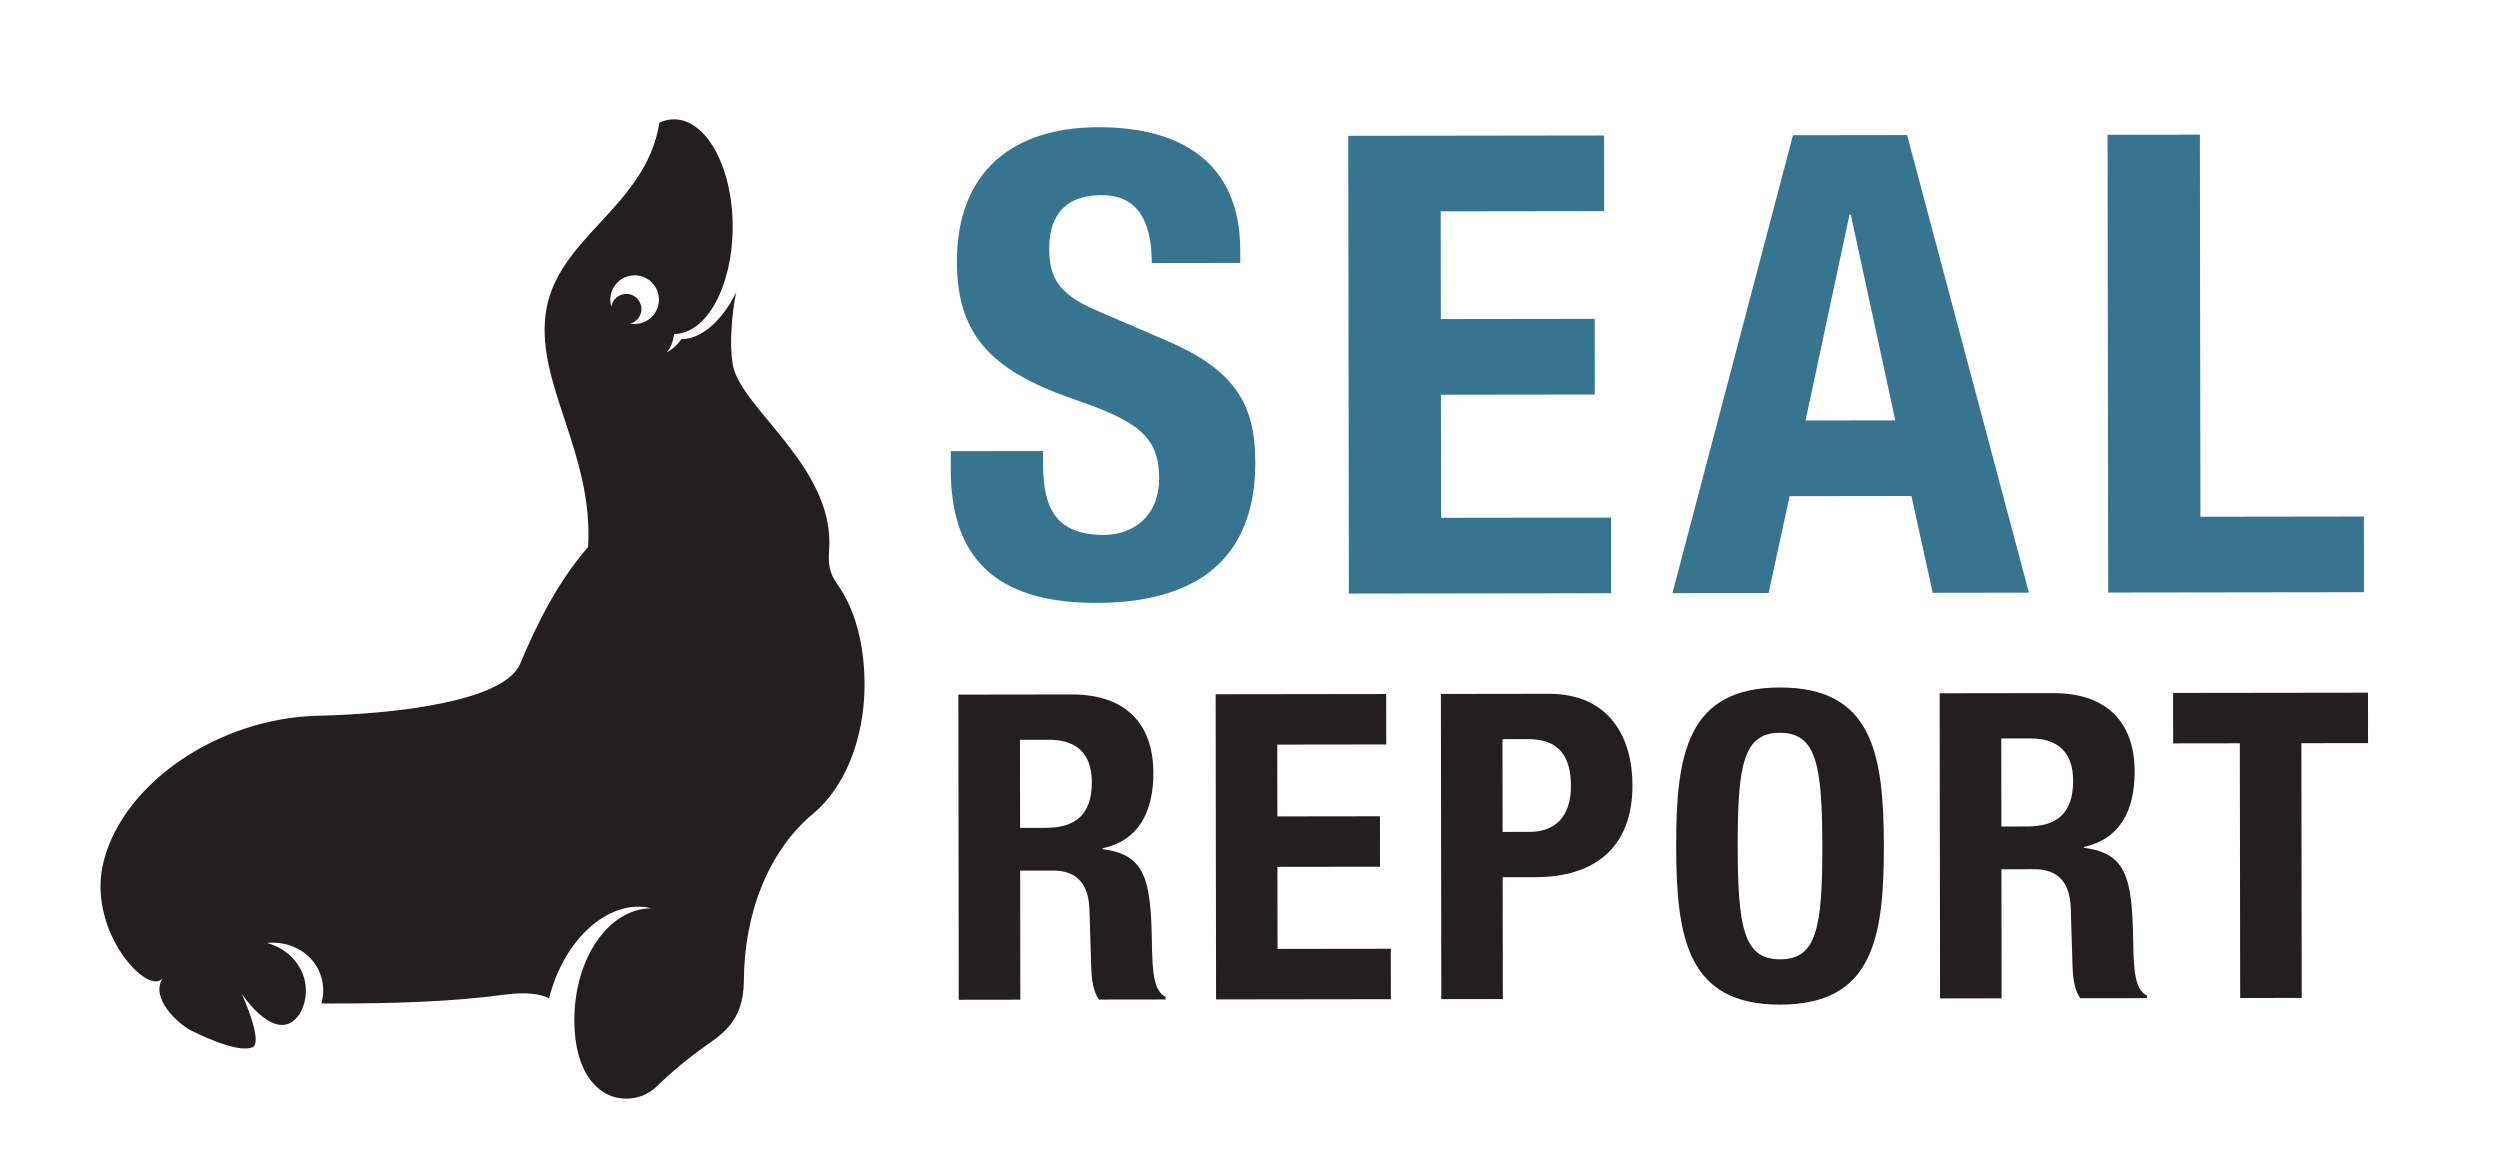
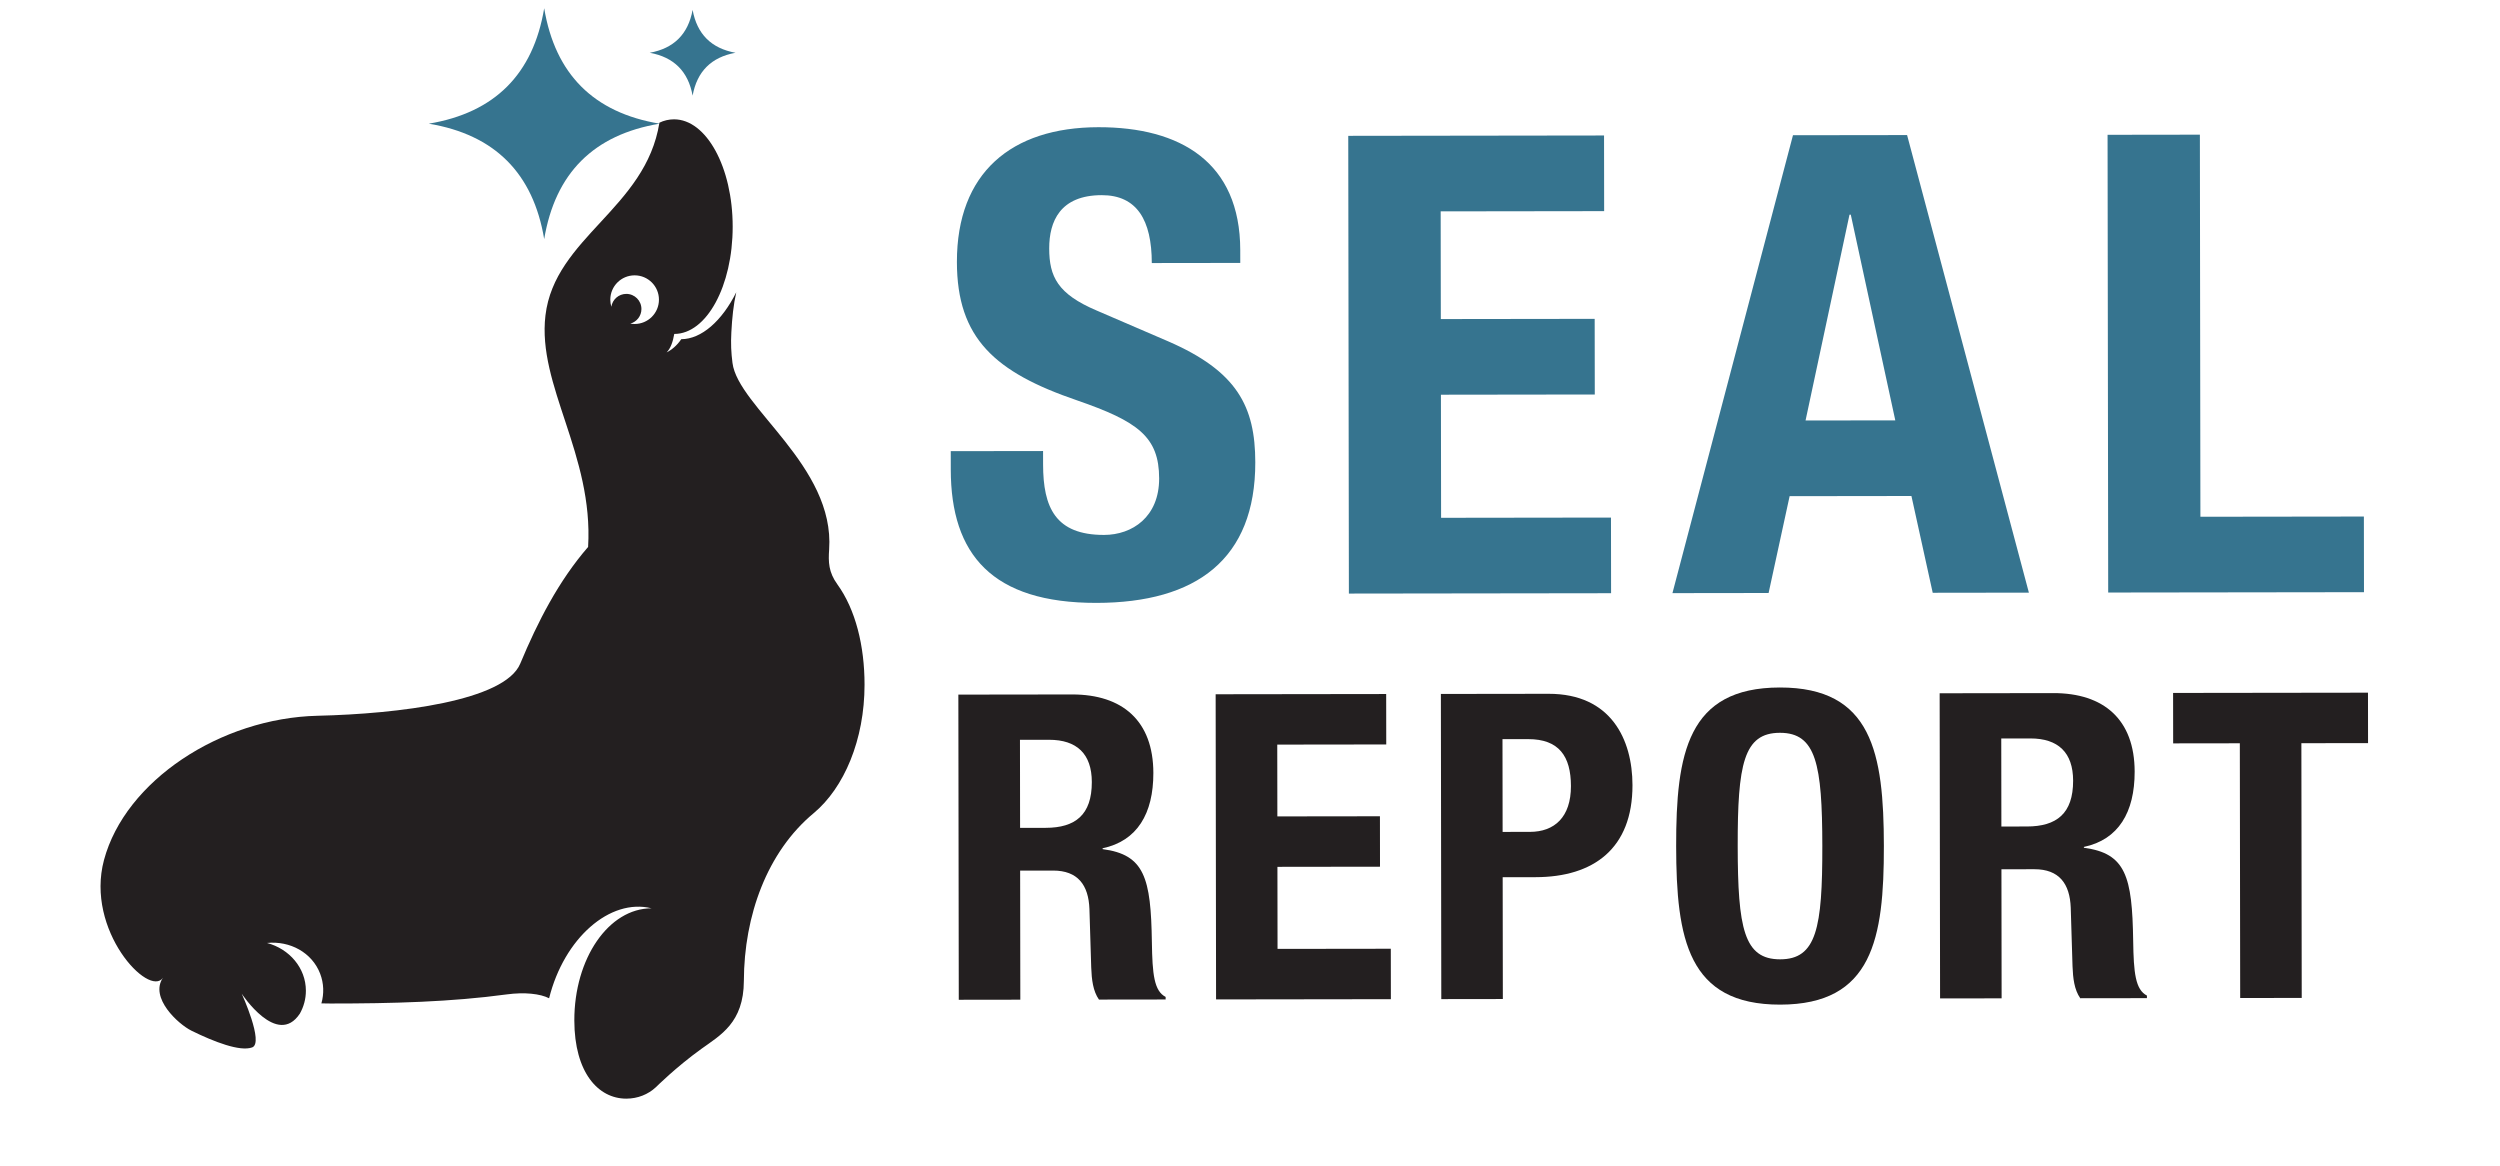
<svg xmlns="http://www.w3.org/2000/svg" version="1.1" id="svg2" xml:space="preserve" width="1516" height="706.667" viewBox="0 0 1516 706.667">
  <defs id="defs6">
    <clipPath clipPathUnits="userSpaceOnUse" id="clipPath18">
      <path d="M 0,530 H 1137 V 0 H 0 Z" id="path16" />
    </clipPath>
  </defs>
  <g id="g10" transform="matrix(1.333333,0,0,-1.333333,0,706.6667)">
    <g id="g12">
      <g id="g14" clip-path="url(#clipPath18)">
        <g id="g20" transform="translate(277.5669,393.7109)">
          <path d="m 0,0 c 0,6.111 4.952,11.063 11.063,11.063 6.108,0 11.06,-4.952 11.06,-11.063 0,-6.108 -4.952,-11.061 -11.06,-11.061 -0.668,0 -1.325,0.059 -1.96,0.171 2.915,0.802 5.053,3.47 5.053,6.638 0,3.8 -3.078,6.879 -6.876,6.879 C 3.829,2.627 0.975,0.089 0.475,-3.221 0.163,-2.2 0,-1.121 0,0 m -127.291,-320.109 c -1.36,0 -2.741,0.03 -4.105,0.061 1.233,4.375 1.137,9.069 -0.571,13.516 -3.681,9.593 -13.708,15.033 -24.166,13.961 10.211,-2.711 17.682,-11.41 17.682,-21.726 0,-3.766 -0.995,-7.316 -2.757,-10.438 -10.315,-15.502 -26.429,9.098 -26.429,9.098 0,0 10.244,-22.44 4.744,-24.44 -5.5,-2 -17.25,2.5 -27.625,7.625 -5.985,2.957 -19.125,14.969 -12.937,24.062 -6.266,-9.209 -35.412,21.475 -26.815,53.557 9.629,35.936 52.942,64.569 97.218,65.598 36.689,0.849 85.033,6.764 92.084,23.683 7.98,19.14 17.506,37.695 30.874,53.09 2.485,42.052 -23.187,73.429 -19.402,105.289 4.217,35.474 45.616,48.659 51.829,87.661 2.034,1 4.352,1.529 6.649,1.529 14.732,0 26.675,-21.856 26.675,-48.817 0,-26.961 -11.842,-48.789 -26.572,-48.789 -0.593,-3.584 -1.716,-6.675 -3.47,-8.38 2.107,0.99 4.695,3.078 6.663,5.996 9.174,0.015 18.53,8.327 25.003,21.325 -1.266,-5.601 -1.888,-11.684 -2.228,-18.129 -0.282,-5.379 -0.1,-9.111 0.508,-13.973 2.509,-20.059 46.608,-46.888 43.963,-84.891 -0.392,-5.642 -0.27,-10.285 3.715,-15.791 8.326,-11.5 12.388,-28.031 12.388,-45.69 0,-24.982 -9.273,-46.892 -23.165,-58.442 -21.169,-17.604 -31.617,-46.561 -31.72,-76.236 -0.066,-19.094 -10.695,-24.72 -19.377,-30.971 -11.525,-8.301 -20.59,-17.355 -20.59,-17.355 -3.54,-3.313 -8.285,-5.251 -13.515,-5.251 -12.777,0 -23.579,11.883 -23.622,35.54 -0.052,28.228 15.634,51.028 35.119,51.028 -18.885,4.707 -39.786,-13.573 -46.591,-40.917 -4.033,2.088 -11.232,2.849 -19.263,1.762 -25.363,-3.441 -51.836,-4.145 -80.194,-4.145" style="fill:#231f20;fill-opacity:1;fill-rule:evenodd;stroke:none" id="path22" />
        </g>
        <g id="g24" transform="translate(474.3892,324.8711)">
          <path d="m 0,0 0.009,-6.123 c 0.026,-19.535 5.583,-32.065 27.742,-32.034 12.83,0.018 25.063,8.198 25.04,25.692 -0.027,18.952 -9.658,25.936 -37.37,35.52 -37.338,12.777 -54.561,28.207 -54.609,62.903 -0.055,40.527 24.7,61.263 64.353,61.317 37.319,0.051 64.458,-15.948 64.512,-55.892 L 89.685,85.551 49.449,85.496 C 49.422,105.031 42.701,116.393 26.665,116.371 7.713,116.345 2.772,104.384 2.79,92.138 2.807,79.31 6.608,71.442 24.404,63.886 L 56.787,49.936 C 88.294,36.275 96.481,20.25 96.516,-5.116 96.576,-49.142 69.779,-69.005 24.294,-69.068 -23.23,-69.133 -41.921,-47 -41.974,-8.513 l -0.011,8.455 z" style="fill:#36748f;fill-opacity:1;fill-rule:nonzero;stroke:none" id="path26" />
        </g>
        <g id="g28" transform="translate(729.5205,468.3794)">
          <path d="m 0,0 0.047,-34.405 -74.35,-0.102 0.068,-48.982 69.975,0.096 0.048,-34.405 -69.976,-0.096 0.077,-55.981 77.264,0.106 0.048,-34.404 -119.25,-0.164 -0.286,208.177 z" style="fill:#36748f;fill-opacity:1;fill-rule:nonzero;stroke:none" id="path30" />
        </g>
        <g id="g32" transform="translate(821.1631,338.7588)">
          <path d="M 0,0 40.819,0.056 20.573,93.621 19.99,93.62 Z m -5.718,129.738 51.899,0.072 55.392,-208.102 -43.735,-0.06 -9.682,44.013 -55.397,-0.076 -9.562,-44.04 -43.734,-0.059 z" style="fill:#36748f;fill-opacity:1;fill-rule:nonzero;stroke:none" id="path34" />
        </g>
        <g id="g36" transform="translate(958.8076,260.5161)">
          <path d="m 0,0 -0.286,208.177 41.985,0.058 0.239,-173.773 74.349,0.102 0.048,-34.404 z" style="fill:#36748f;fill-opacity:1;fill-rule:nonzero;stroke:none" id="path38" />
        </g>
        <g id="g40" transform="translate(463.9346,153.4834)">
          <path d="M 0,0 11.663,0.017 C 25.075,0.035 32.648,5.876 32.628,20.844 32.61,33.673 25.798,40.079 13.163,40.062 L -0.055,40.043 Z m -28.074,60.608 51.705,0.072 c 22.937,0.031 36.95,-12 36.982,-35.715 C 60.639,6.498 53.269,-5.953 37.528,-9.278 l 0.001,-0.389 c 19.053,-2.501 21.983,-12.994 22.412,-42.346 0.215,-14.577 1.002,-22.157 6.254,-24.872 l 0.002,-1.166 -30.324,-0.041 c -2.727,3.884 -3.316,9.131 -3.519,14.574 l -0.814,26.629 c -0.403,10.885 -5.271,17.487 -16.546,17.471 l -14.968,-0.02 0.081,-58.704 -27.991,-0.038 z" style="fill:#231f20;fill-opacity:1;fill-rule:nonzero;stroke:none" id="path42" />
        </g>
        <g id="g44" transform="translate(630.4355,214.3584)">
          <path d="m 0,0 0.031,-22.937 -49.567,-0.067 0.045,-32.656 46.651,0.063 0.031,-22.936 -46.651,-0.064 0.051,-37.321 51.512,0.07 0.032,-22.937 -79.503,-0.11 -0.191,138.789 z" style="fill:#231f20;fill-opacity:1;fill-rule:nonzero;stroke:none" id="path46" />
        </g>
        <g id="g48" transform="translate(683.3896,151.6465)">
          <path d="M 0,0 12.44,0.017 C 23.521,0.032 31.093,6.651 31.073,20.841 31.055,34.448 25.601,42.217 11.605,42.197 L -0.058,42.182 Z m -28.077,62.746 48.984,0.067 c 28.38,0.04 38.127,-20.746 38.156,-41.544 0.04,-28.768 -17.631,-41.817 -44.067,-41.853 l -14.968,-0.02 0.076,-55.399 -27.991,-0.039 z" style="fill:#231f20;fill-opacity:1;fill-rule:nonzero;stroke:none" id="path50" />
        </g>
        <g id="g52" transform="translate(809.6221,93.6992)">
          <path d="M 0,0 C 16.522,0.022 19.225,14.217 19.173,51.538 19.122,88.665 16.381,103.045 -0.142,103.022 -16.664,103 -19.366,88.612 -19.315,51.485 -19.264,14.164 -16.522,-0.022 0,0 m -0.17,123.627 c 41.986,0.058 47.275,-29.87 47.333,-72.051 0.058,-42.18 -5.149,-72.123 -47.136,-72.18 -41.986,-0.058 -47.275,29.87 -47.333,72.05 -0.057,42.181 5.15,72.123 47.136,72.181" style="fill:#231f20;fill-opacity:1;fill-rule:nonzero;stroke:none" id="path54" />
        </g>
        <g id="g56" transform="translate(910.2285,154.0957)">
          <path d="M 0,0 11.663,0.017 C 25.075,0.034 32.648,5.876 32.628,20.844 32.61,33.673 25.798,40.079 13.163,40.062 L -0.055,40.043 Z M -28.074,60.608 23.632,60.68 C 46.568,60.711 60.581,48.679 60.613,24.964 60.639,6.497 53.269,-5.953 37.528,-9.278 l 0.001,-0.389 c 19.053,-2.501 21.983,-12.994 22.412,-42.346 0.215,-14.577 1.002,-22.157 6.254,-24.872 l 0.002,-1.166 -30.323,-0.042 c -2.728,3.885 -3.317,9.132 -3.52,14.575 l -0.813,26.628 c -0.404,10.886 -5.273,17.488 -16.547,17.472 l -14.968,-0.02 0.081,-58.704 -27.991,-0.038 z" style="fill:#231f20;fill-opacity:1;fill-rule:nonzero;stroke:none" id="path58" />
        </g>
        <g id="g60" transform="translate(1076.959,214.9717)">
          <path d="m 0,0 0.031,-22.937 -30.323,-0.042 0.159,-115.851 -27.991,-0.038 -0.159,115.851 -30.323,-0.042 -0.032,22.937 z" style="fill:#231f20;fill-opacity:1;fill-rule:nonzero;stroke:none" id="path62" />
        </g>
      </g>
    </g>
  </g>
+   <g id="aiSparkle">
+     <path d="M330,5 Q340,65 400,75 Q340,85 330,145 Q320,85 260,75 Q320,65 330,5 Z" style="fill:#36748f;fill-opacity:1;stroke:none" id="pathSparkleMain" />
+     <path d="M420,6 Q424,28 446,32 Q424,36 420,58 Q416,36 394,32 Q416,28 420,6 Z" style="fill:#36748f;fill-opacity:1;stroke:none" id="pathSparkleSmall" />
+   </g>
</svg>
